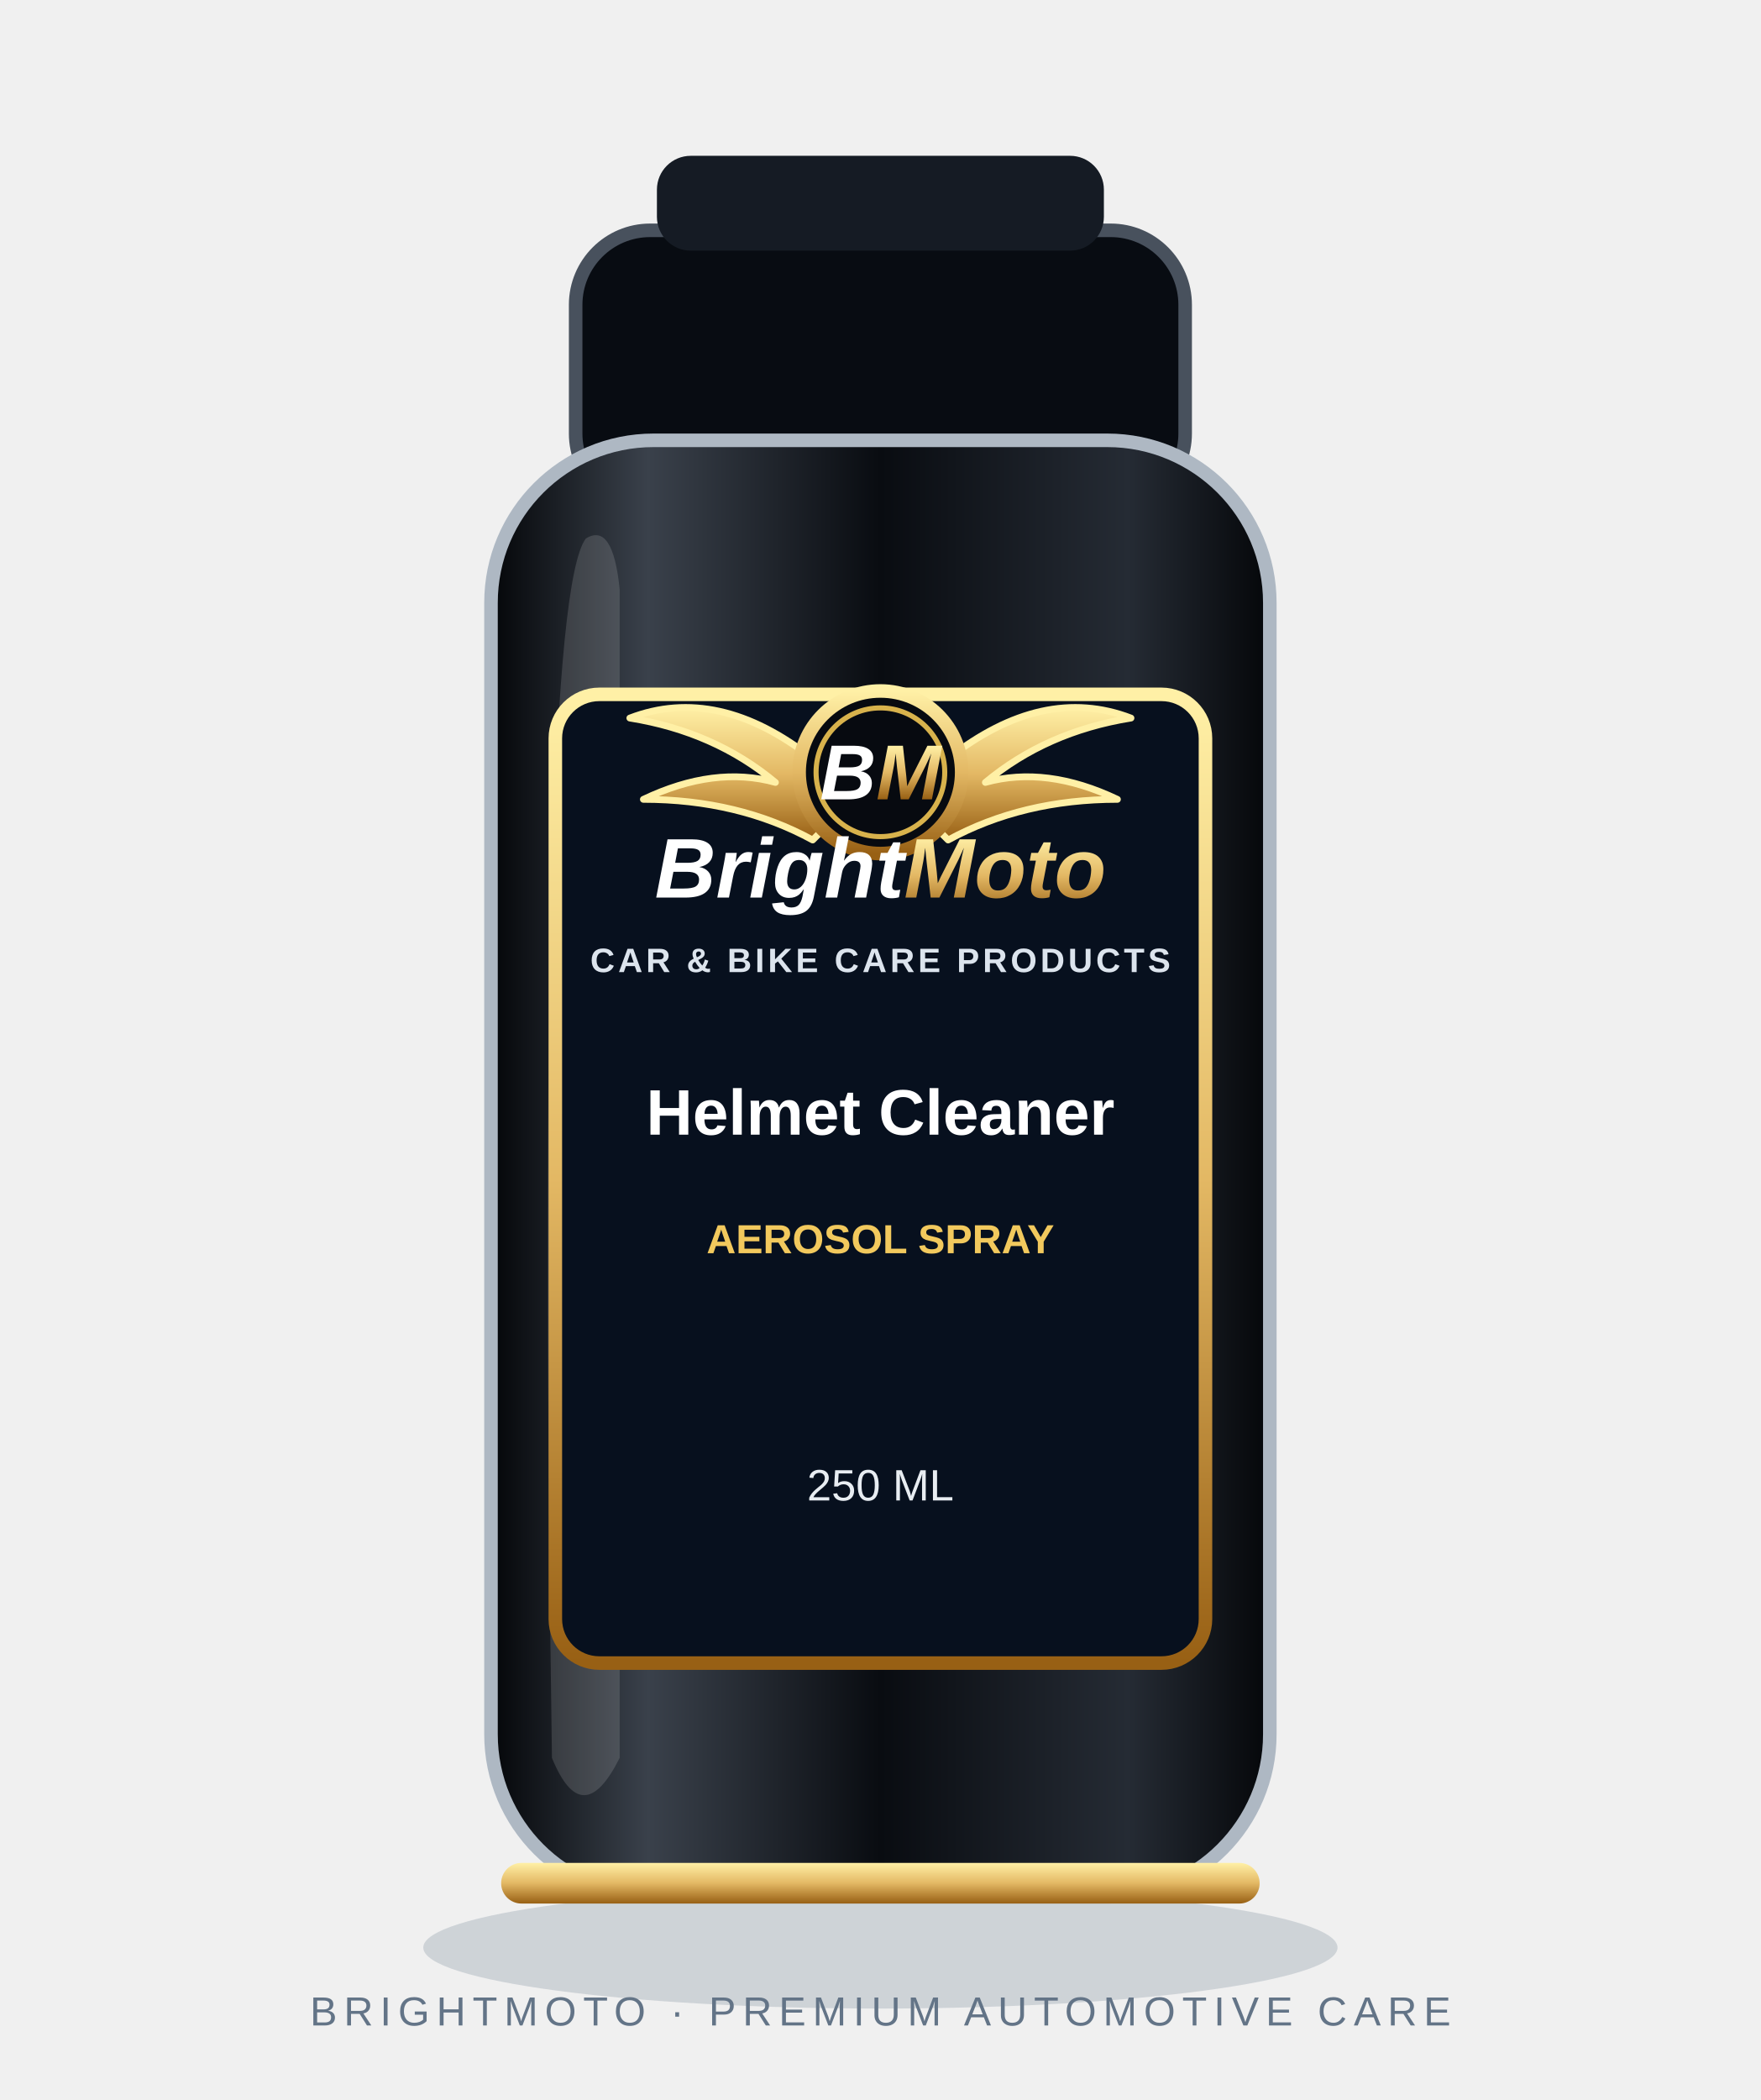
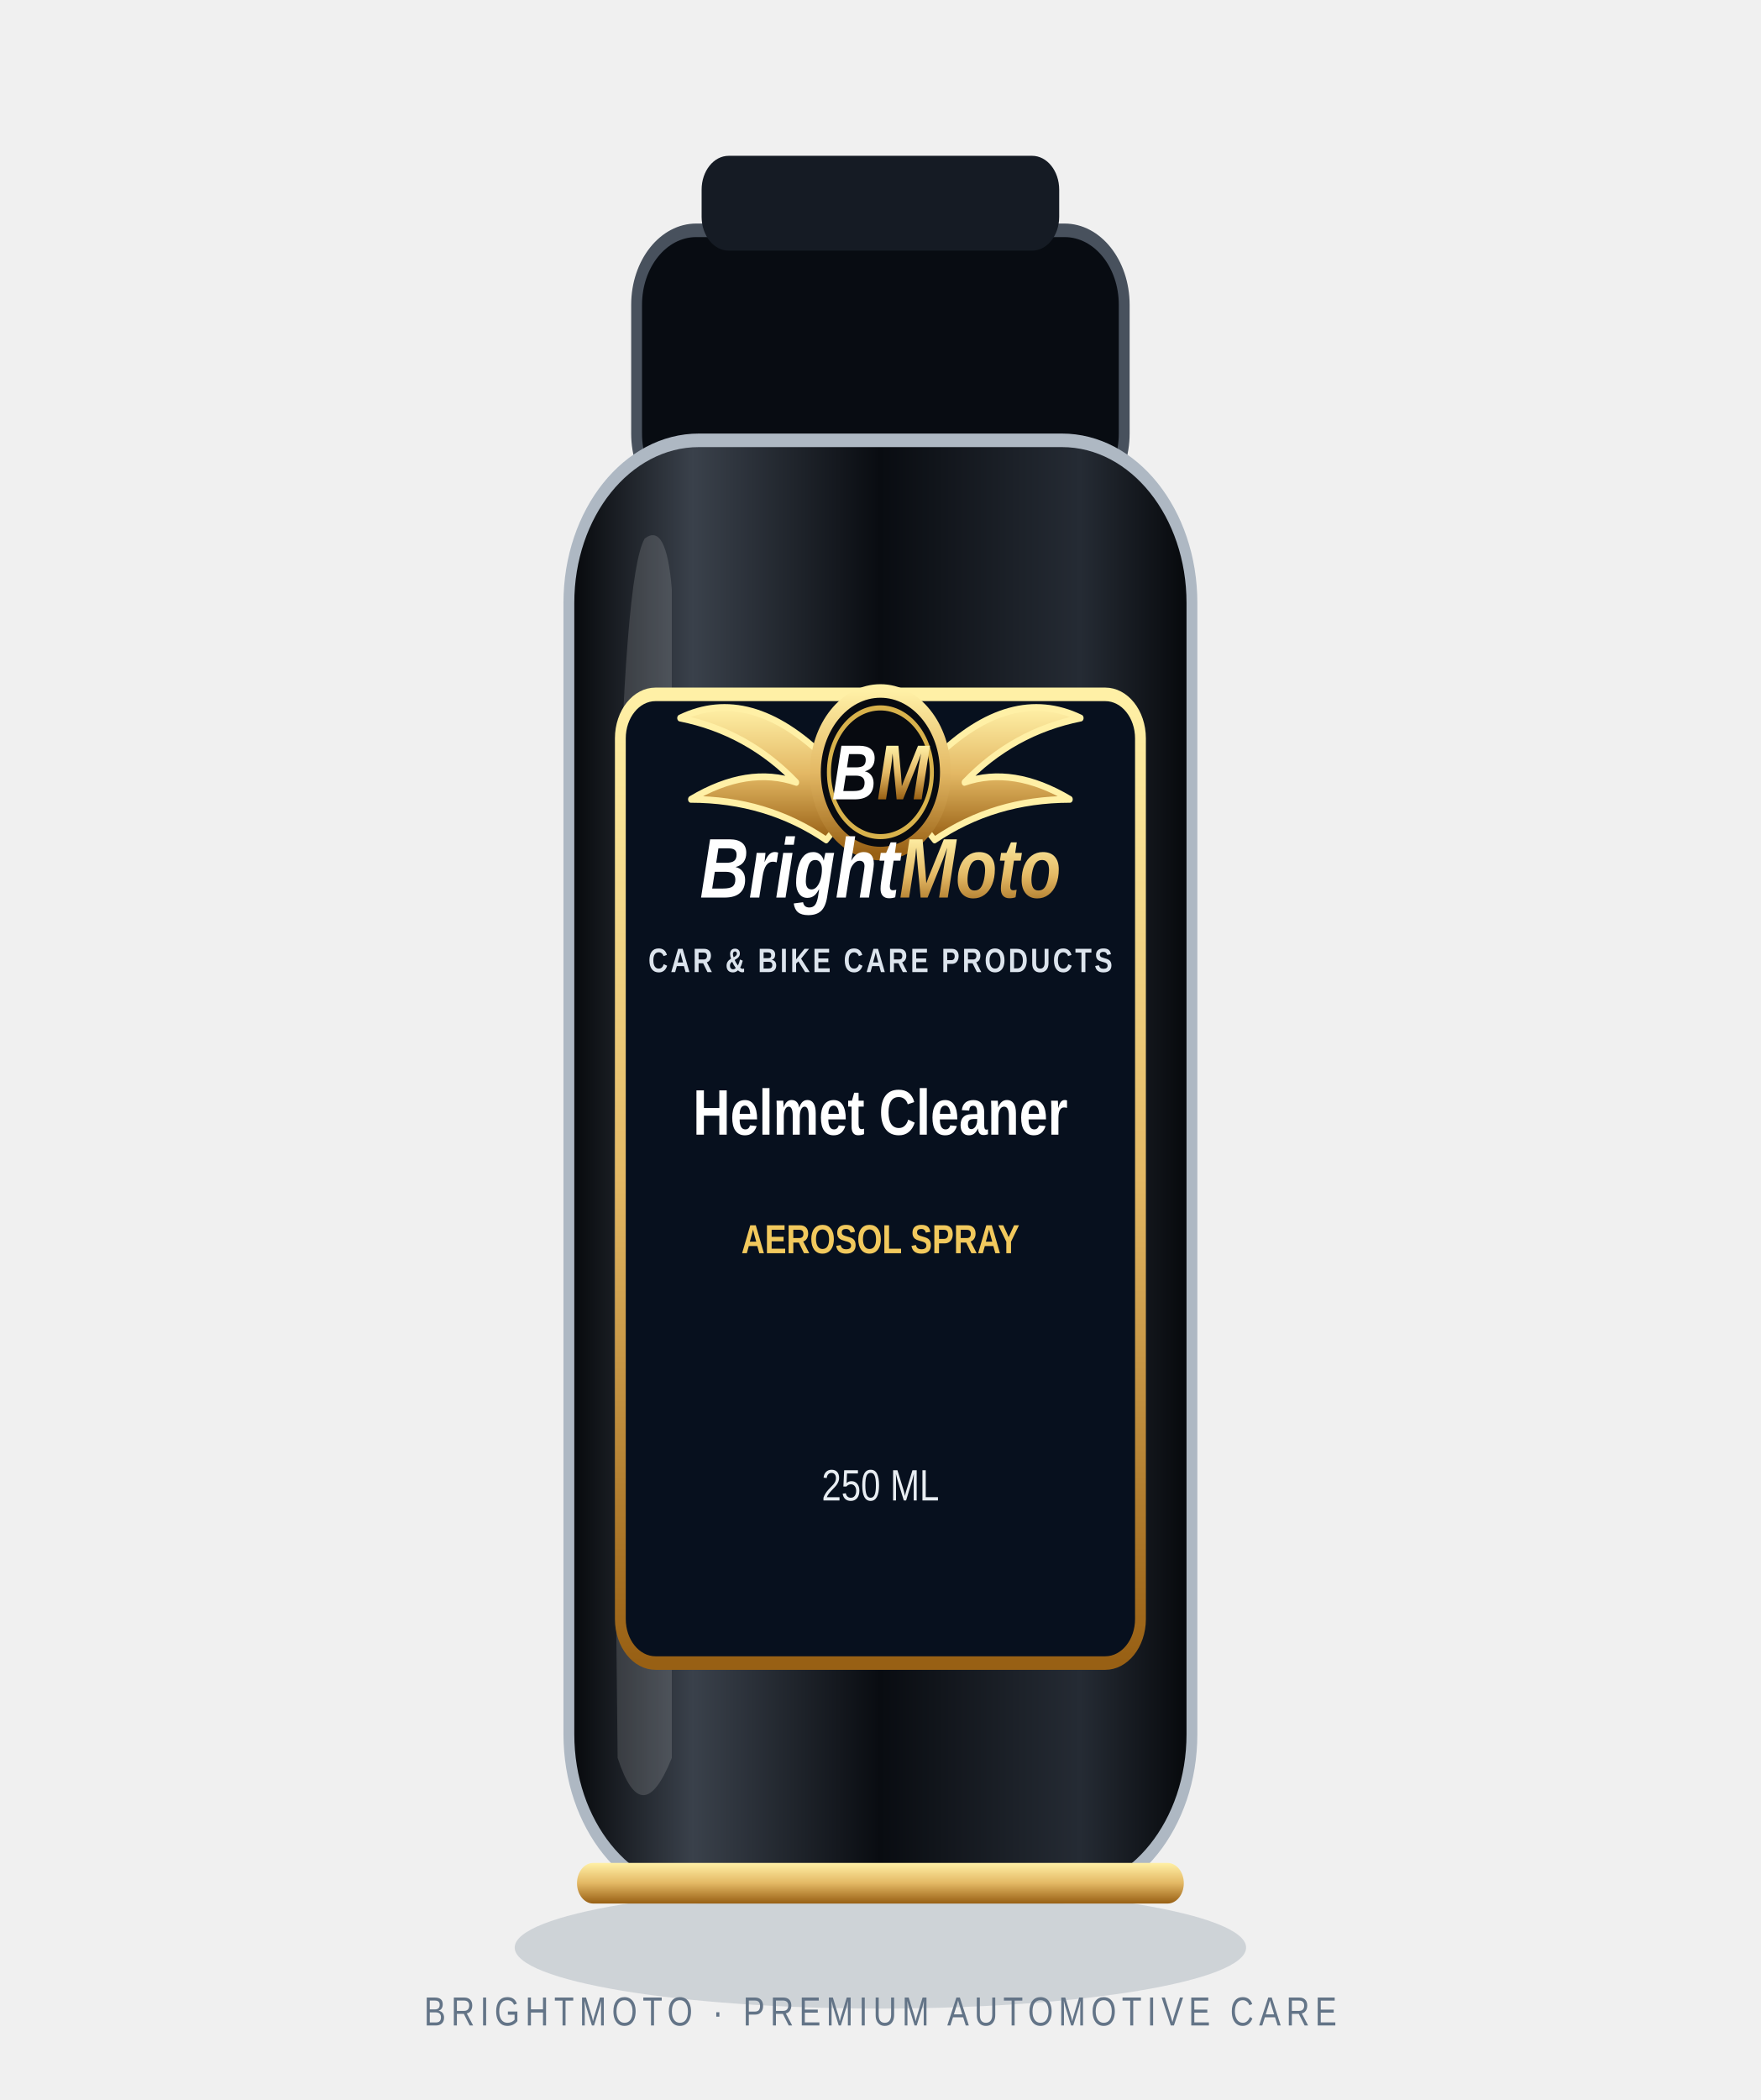
<svg xmlns="http://www.w3.org/2000/svg" viewBox="0 0 520 620" role="img" aria-label="BrightMoto Helmet Cleaner AEROSOL SPRAY pack">
  <defs>
    <linearGradient id="metal" x2="1">
      <stop stop-color="#05070a" />
      <stop offset=".2" stop-color="#3a414b" />
      <stop offset=".5" stop-color="#090c11" />
      <stop offset=".82" stop-color="#252b34" />
      <stop offset="1" stop-color="#05070a" />
    </linearGradient>
    <linearGradient id="gold" x2="0" y2="1">
      <stop stop-color="#fff0a6" />
      <stop offset=".5" stop-color="#e3b864" />
      <stop offset="1" stop-color="#986014" />
    </linearGradient>
    <linearGradient id="liquid" x2="1">
      <stop stop-color="#fff" stop-opacity=".4" />
      <stop offset=".2" stop-color="#173f8e" />
      <stop offset=".8" stop-color="#173f8e" />
      <stop offset="1" stop-color="#06162b" />
    </linearGradient>
  </defs>
-   <ellipse cx="260" cy="575" rx="135" ry="18" fill="#102d4d" opacity=".15" />
-   <rect x="170" y="68" width="180" height="82" rx="22" fill="#080c12" stroke="#48515d" stroke-width="4" />
-   <rect x="194" y="46" width="132" height="28" rx="10" fill="#151b24" />
-   <rect x="145" y="130" width="230" height="430" rx="48" fill="url(#metal)" stroke="#aeb8c3" stroke-width="4" />
-   <path d="M173 159q-15 20 -10 360q9 22 20 0V174q-2 -20 -10 -15" fill="#fff" opacity=".14" />
-   <rect x="164" y="205" width="192" height="286" rx="13" fill="#07101e" stroke="url(#gold)" stroke-width="4" />
-   <g transform="translate(260 228)" stroke-linejoin="round">
-     <path d="M-20 -4Q-48 -26 -74 -16Q-49 -12 -31 3Q-49 -2 -70 8Q-42 8 -20 20L-10 10Z M20 -4Q48 -26 74 -16Q49 -12 31 3Q49 -2 70 8Q42 8 20 20L10 10Z" fill="url(#gold)" stroke="#fff0a6" stroke-width="2" />
-     <circle r="24" fill="#070a10" stroke="url(#gold)" stroke-width="4" />
-     <circle r="19" fill="none" stroke="#d8b24c" stroke-width="1.5" />
-     <text y="8" text-anchor="middle" font-family="Arial,sans-serif" font-size="23" font-weight="900" font-style="italic" fill="#fff">B<tspan fill="url(#gold)">M</tspan>
-     </text>
+   <g transform="translate(52 0) scale(.8 1)">
+     <ellipse cx="260" cy="575" rx="135" ry="18" fill="#102d4d" opacity=".15" />
+     <rect x="170" y="68" width="180" height="82" rx="22" fill="#080c12" stroke="#48515d" stroke-width="4" />
+     <rect x="194" y="46" width="132" height="28" rx="10" fill="#151b24" />
+     <rect x="145" y="130" width="230" height="430" rx="48" fill="url(#metal)" stroke="#aeb8c3" stroke-width="4" />
+     <path d="M173 159q-15 20 -10 360q9 22 20 0V174q-2 -20 -10 -15" fill="#fff" opacity=".14" />
+     <rect x="164" y="205" width="192" height="286" rx="13" fill="#07101e" stroke="url(#gold)" stroke-width="4" />
+     <g transform="translate(260 228)" stroke-linejoin="round">
+       <path d="M-20 -4Q-48 -26 -74 -16Q-49 -12 -31 3Q-49 -2 -70 8Q-42 8 -20 20L-10 10Z M20 -4Q48 -26 74 -16Q49 -12 31 3Q49 -2 70 8Q42 8 20 20L10 10Z" fill="url(#gold)" stroke="#fff0a6" stroke-width="2" />
+       <circle r="24" fill="#070a10" stroke="url(#gold)" stroke-width="4" />
+       <circle r="19" fill="none" stroke="#d8b24c" stroke-width="1.5" />
+       <text y="8" text-anchor="middle" font-family="Arial,sans-serif" font-size="23" font-weight="900" font-style="italic" fill="#fff">B<tspan fill="url(#gold)">M</tspan>
+       </text>
+     </g>
+     <g text-anchor="middle" font-family="Arial,sans-serif">
+       <text x="260" y="265" fill="#fff" font-size="25" font-weight="900" font-style="italic">Bright<tspan fill="url(#gold)">Moto</tspan>
+       </text>
+       <text x="260" y="287" fill="#dce4ed" font-size="10" font-weight="700" letter-spacing="1">CAR &amp; BIKE CARE PRODUCTS</text>
+       <path d="M178 298h164" stroke="url(#gold)" stroke-width="3" />
+       <text x="260" y="335" fill="#fff" font-size="19" font-weight="900">Helmet Cleaner</text>
+       <text x="260" y="370" fill="#f2c95d" font-size="12" font-weight="700">AEROSOL SPRAY</text>
+       <text x="260" y="443" fill="#e8edf2" font-size="13">250 ML</text>
+     </g>
+     <rect x="148" y="550" width="224" height="12" rx="6" fill="url(#gold)" />
+     <text x="260" y="598" text-anchor="middle" font-family="Arial" font-size="12" fill="#637487" letter-spacing="2">BRIGHTMOTO · PREMIUM AUTOMOTIVE CARE</text>
  </g>
-   <g text-anchor="middle" font-family="Arial,sans-serif">
-     <text x="260" y="265" fill="#fff" font-size="25" font-weight="900" font-style="italic">Bright<tspan fill="url(#gold)">Moto</tspan>
-     </text>
-     <text x="260" y="287" fill="#dce4ed" font-size="10" font-weight="700" letter-spacing="1">CAR &amp; BIKE CARE PRODUCTS</text>
-     <path d="M178 298h164" stroke="url(#gold)" stroke-width="3" />
-     <text x="260" y="335" fill="#fff" font-size="19" font-weight="900">Helmet Cleaner</text>
-     <text x="260" y="370" fill="#f2c95d" font-size="12" font-weight="700">AEROSOL SPRAY</text>
-     <text x="260" y="443" fill="#e8edf2" font-size="13">250 ML</text>
-   </g>
-   <rect x="148" y="550" width="224" height="12" rx="6" fill="url(#gold)" />
-   <text x="260" y="598" text-anchor="middle" font-family="Arial" font-size="12" fill="#637487" letter-spacing="2">BRIGHTMOTO · PREMIUM AUTOMOTIVE CARE</text>
</svg>
